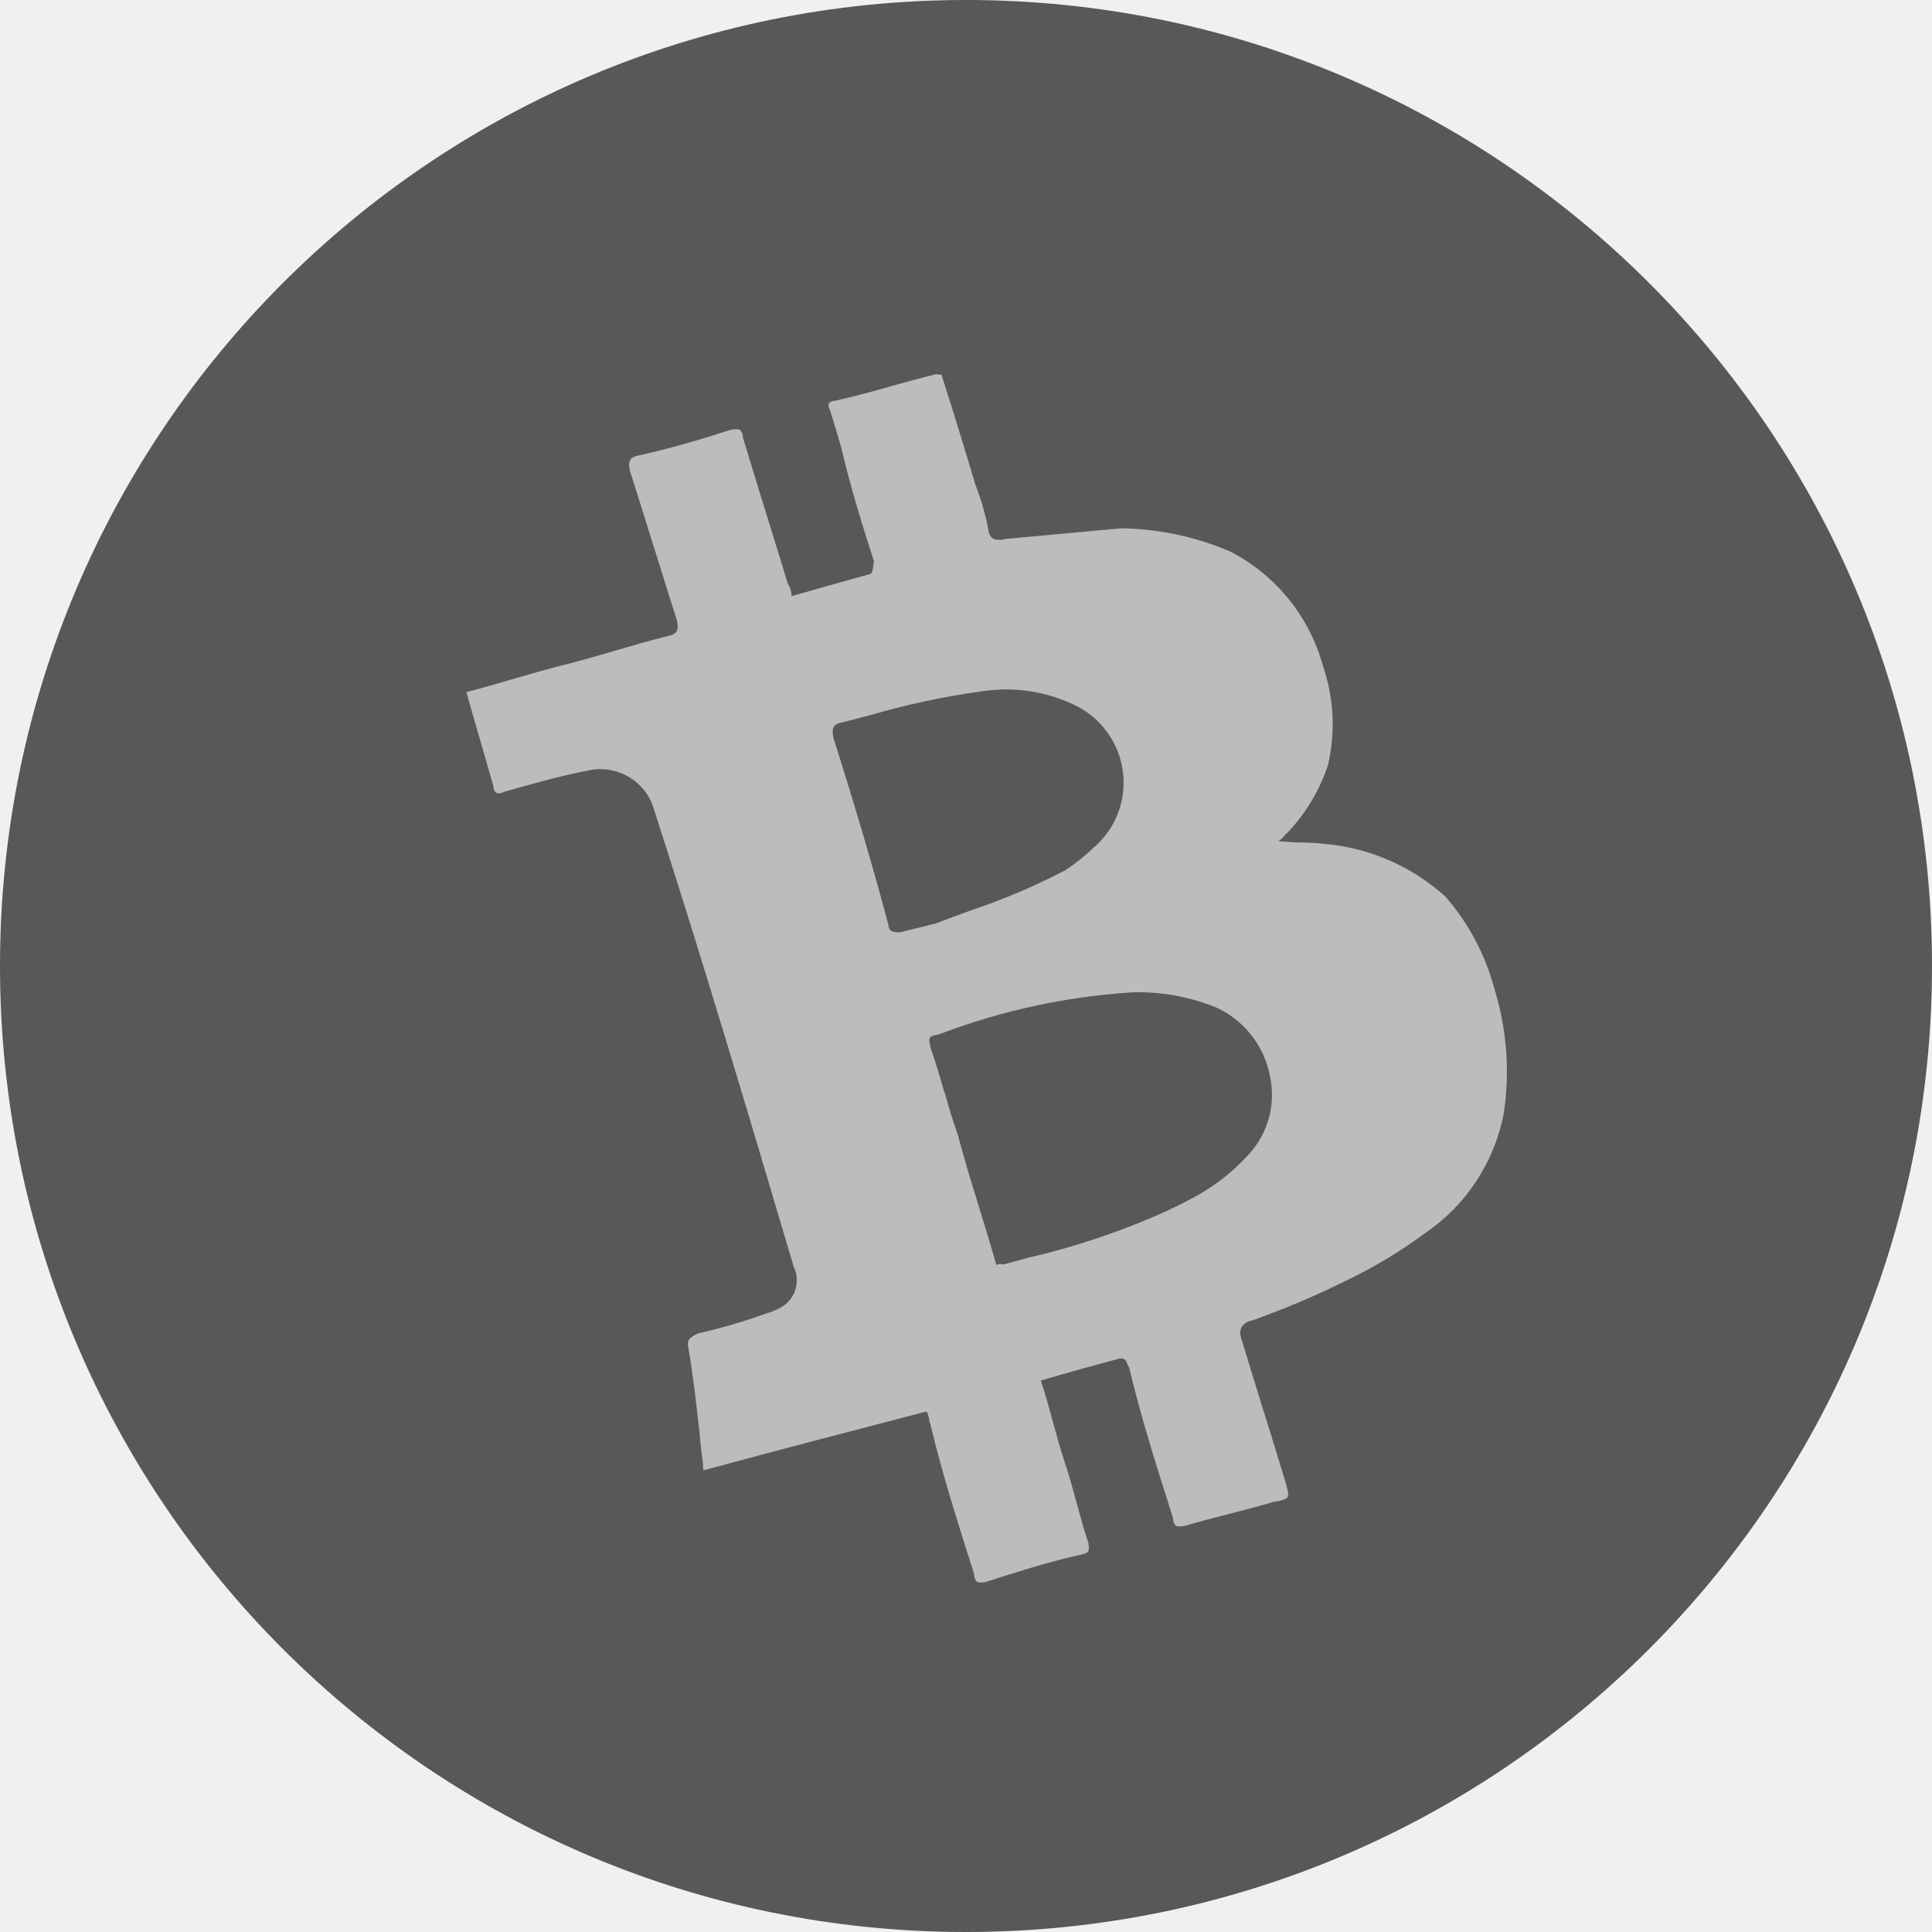
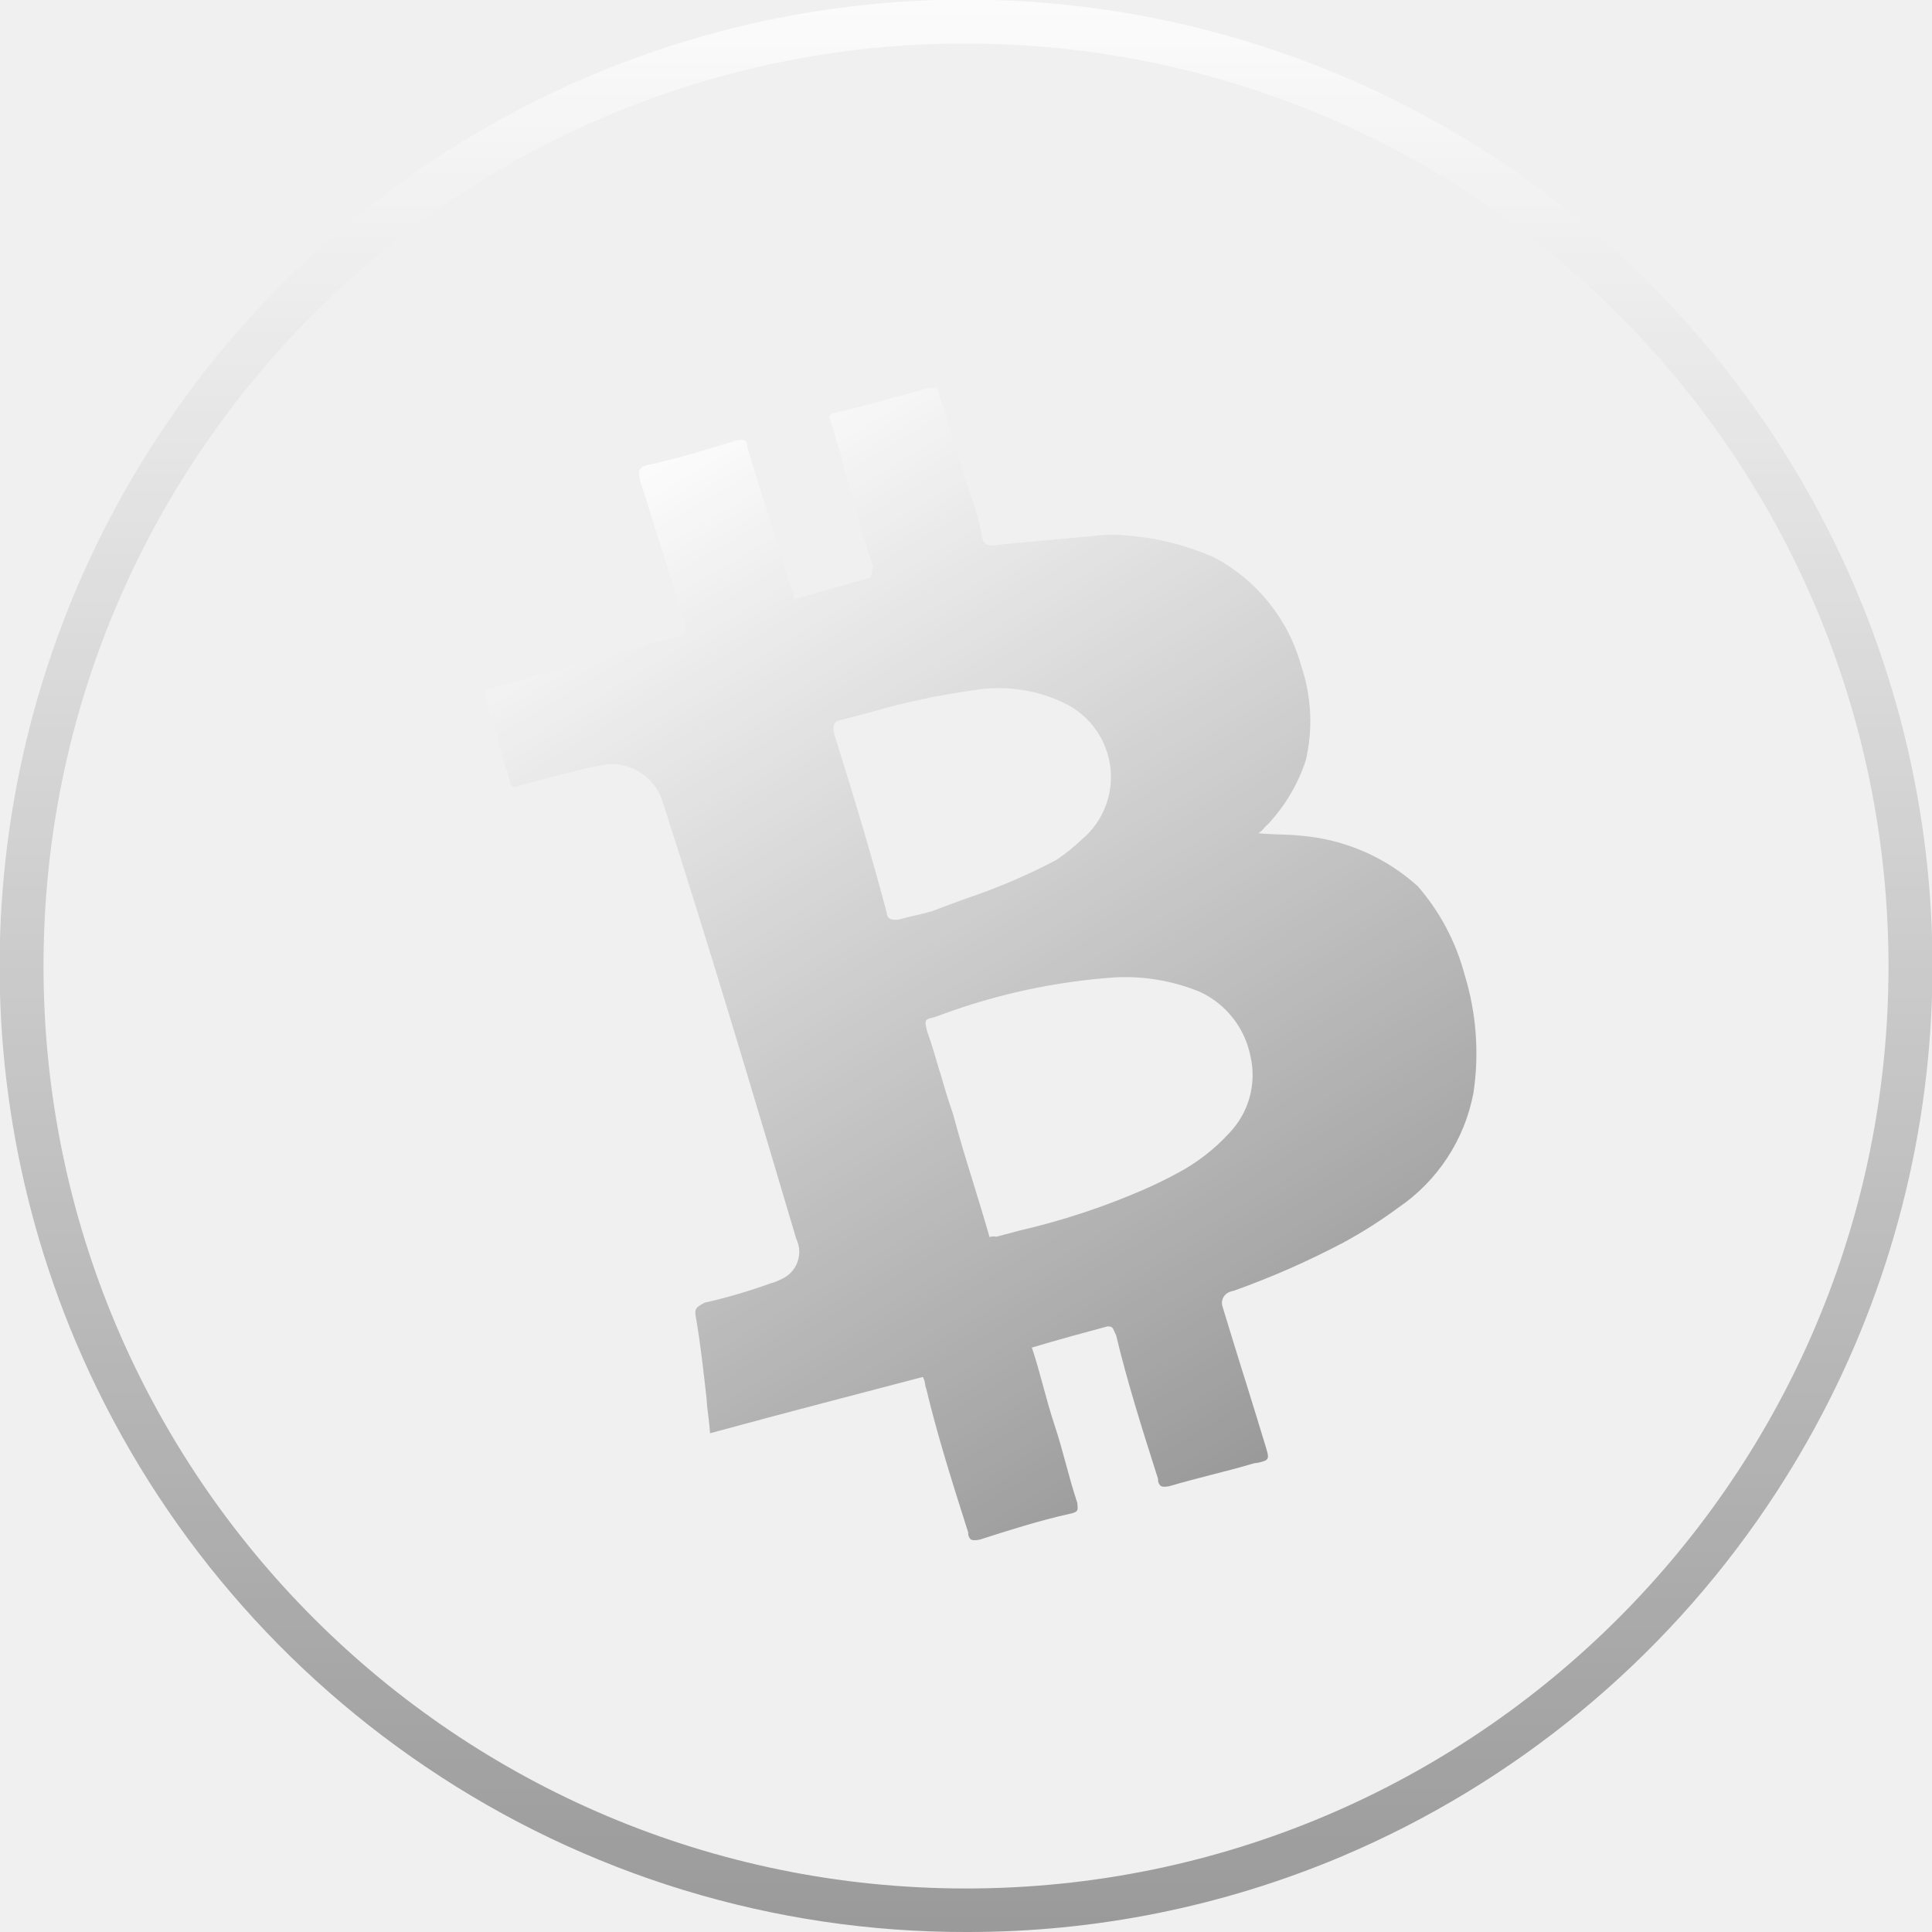
- <svg xmlns="http://www.w3.org/2000/svg" viewBox="0 0 60 60">
+ <svg xmlns="http://www.w3.org/2000/svg" viewBox="0 0 106.512 106.512">
  <defs>
    <style>
      .cls-1 {
-         fill: #484848;
+         opacity: 0.8;
      }

      .cls-2 {
-         opacity: 0.91;
-       }
- 
-       .cls-3 {
-         clip-path: url(#clip-path);
-       }
- 
-       .cls-4 {
-         fill: #fff;
-         opacity: 0.6;
+         fill: url(#linear-gradient);
      }
    </style>
-     <clipPath id="clip-path">
-       <circle id="Mask" class="cls-1" cx="30" cy="30" r="30" />
-     </clipPath>
+     <linearGradient id="linear-gradient" x1="0.5" x2="0.5" y2="1" gradientUnits="objectBoundingBox">
+       <stop offset="0" stop-color="#fff" />
+       <stop offset="1" stop-color="#848484" />
+     </linearGradient>
  </defs>
-   <g id="Group_1963" data-name="Group 1963" transform="translate(-209.74 -251.54)">
-     <g id="BCC" class="cls-2" transform="translate(209.74 251.54)">
-       <g id="Shape">
-         <circle id="Mask-2" data-name="Mask" class="cls-1" cx="30" cy="30" r="30" />
-       </g>
-     </g>
-     <path id="Shape-3" data-name="Shape" class="cls-4" d="M15.209,38.142a1.122,1.122,0,0,1-.351-.1c-.46-.11-.972-.252-1.383-.367s-.923-.257-1.383-.367c-.145-.05-.221-.1-.249-.16a.277.277,0,0,1,.043-.227l.008-.035c.345-1.576.7-3.2,1.152-4.709a.791.791,0,0,1,.009-.127l0-.012c.015-.1.025-.173-.118-.245-.724-.193-1.544-.411-2.469-.632-.089.434-.207.883-.312,1.28s-.223.847-.312,1.281S9.638,34.6,9.533,35s-.223.847-.312,1.281c-.011.022-.021.043-.029.062-.047.1-.075.164-.176.162a.628.628,0,0,1-.182-.042c-.987-.309-1.98-.525-2.941-.734l-.021,0c-.145-.05-.221-.1-.249-.16a.277.277,0,0,1,.043-.227l.008-.035c.345-1.574.7-3.2,1.152-4.709a.323.323,0,0,1,.032-.123.6.6,0,0,0,.056-.257l-.162-.045c-1.922-.53-4.314-1.19-6.753-1.837.085-.171.15-.325.214-.474l.017-.041c.067-.16.14-.333.234-.523.346-.79.738-1.686,1.019-2.457.091-.284.19-.281.483-.274a17.753,17.753,0,0,0,2.172.528,1.694,1.694,0,0,0,.393.058.966.966,0,0,0,1.058-.883v-.006C6.727,19.518,7.9,14.614,8.963,9.653A1.735,1.735,0,0,0,7.737,7.716c-.7-.243-1.389-.422-2.053-.595L5.64,7.109l-.013,0-.459-.119A.253.253,0,0,1,4.952,6.9a.2.2,0,0,1,.014-.2c.134-.518.268-1.067.406-1.63l.035-.144c.1-.4.2-.81.3-1.2.472.13.946.245,1.4.357.58.141,1.1.27,1.628.42s1.074.286,1.6.413l.031.008c.5.122,1.076.261,1.629.42a.64.64,0,0,0,.188.041c.162,0,.231-.113.3-.315.161-.739.326-1.468.485-2.172l.044-.2V2.688l.015-.066c.169-.749.345-1.523.516-2.307.065-.2.134-.319.3-.315a.64.64,0,0,1,.188.041c.975.306,1.85.515,2.863.735.145.051.222.1.249.16a.277.277,0,0,1-.043.227c-.167.713-.335,1.455-.5,2.172l-.032.142-.09.395v.006c-.145.641-.3,1.3-.444,1.934a.689.689,0,0,1-.089.38c.377.1.784.2,1.178.3l.051.013.092.023c.385.1.781.2,1.147.293.065,0,.129-.082.19-.162l.015-.019a.978.978,0,0,1,.083-.1c.233-1.089.5-2.28.893-3.6l.1-.411c.054-.231.107-.457.16-.683l.01-.044c0-.148.051-.228.153-.226a.335.335,0,0,1,.138.041c.568.178,1.123.322,1.711.473l.012,0c.431.112.877.227,1.339.36a.134.134,0,0,1,.1.05.136.136,0,0,0,.1.05c-.274,1.279-.552,2.464-.8,3.509a7.533,7.533,0,0,1-.358,1.425.34.34,0,0,0,.008.31.569.569,0,0,0,.3.175l1.637.754,1.638.754a8.821,8.821,0,0,1,2.609,2.352,5.7,5.7,0,0,1,.7,4.5,5.589,5.589,0,0,1-1.4,2.734,5.618,5.618,0,0,1-2.13,1.19.348.348,0,0,0-.126.031.641.641,0,0,1-.264.055c.207.153.424.287.6.4l.008,0c.194.121.394.245.591.392a6.446,6.446,0,0,1,2.436,3.3,7.189,7.189,0,0,1-.117,3.241,8.7,8.7,0,0,1-1.681,3.491,5.817,5.817,0,0,1-3.974,2,15.14,15.14,0,0,1-2.121.091,27.259,27.259,0,0,1-3.873-.424.673.673,0,0,0-.2-.041.378.378,0,0,0-.378.313c-.167.71-.335,1.454-.5,2.173l-.033.146,0,.007-.079.347c-.148.654-.3,1.33-.454,1.978l-.011.047C15.376,38.035,15.351,38.146,15.209,38.142ZM12.876,20.206c-.113,0-.139.08-.19.245l-.01.032-.013.041c-.086.469-.2.923-.307,1.361l0,.01,0,.01c-.109.442-.222.9-.308,1.371-.209.768-.386,1.545-.558,2.3-.132.575-.268,1.169-.422,1.783a.371.371,0,0,1,.2.1c.222.059.463.124.757.2a23.192,23.192,0,0,0,4.174.867c.45.047.816.073,1.15.081a6.255,6.255,0,0,0,2.181-.288,2.721,2.721,0,0,0,1.834-1.811,2.939,2.939,0,0,0-.373-2.639,6.4,6.4,0,0,0-2.1-1.763l-.007,0a20.35,20.35,0,0,0-5.645-1.815h-.007l-.183-.04A.612.612,0,0,0,12.876,20.206Zm2.294-9.869c-.162,0-.231.112-.3.315-.528,2.386-.955,4.146-1.425,5.882a.236.236,0,0,0-.025.19c.025.069.094.128.231.2.2.052.373.105.543.156s.346.1.543.156c.406.062.8.132,1.183.2a20.162,20.162,0,0,0,3.148.381,6.43,6.43,0,0,0,1.075-.165A2.651,2.651,0,0,0,22.113,16.1a2.681,2.681,0,0,0-.2-2.512,4.9,4.9,0,0,0-2.3-1.868,23.878,23.878,0,0,0-3.384-1.1c-.282-.077-.574-.156-.868-.239A.638.638,0,0,0,15.17,10.338Z" transform="translate(217.418 272.662) rotate(-30)" />
+   <g id="Group_1715" data-name="Group 1715" class="cls-1">
+     <path id="Shape" class="cls-2" d="M25.763,64.611a1.9,1.9,0,0,1-.6-.176c-.779-.186-1.646-.427-2.343-.622s-1.563-.436-2.343-.622c-.245-.084-.375-.168-.421-.27a.469.469,0,0,1,.073-.384l.014-.059c.584-2.669,1.189-5.429,1.951-7.977a1.34,1.34,0,0,1,.016-.215l0-.02c.026-.176.042-.293-.2-.415-1.226-.326-2.616-.7-4.182-1.07-.151.735-.351,1.5-.529,2.168s-.378,1.435-.529,2.171-.351,1.5-.529,2.168-.378,1.435-.529,2.171c-.019.037-.036.073-.05.1-.079.173-.127.278-.3.274a1.064,1.064,0,0,1-.308-.071c-1.672-.524-3.354-.889-4.981-1.243l-.036-.008c-.245-.084-.375-.168-.421-.27a.469.469,0,0,1,.073-.384l.014-.059c.584-2.666,1.187-5.422,1.951-7.977a.547.547,0,0,1,.055-.208,1.009,1.009,0,0,0,.1-.435l-.274-.076C8.183,50.21,4.132,49.093,0,48c.144-.289.255-.55.362-.8l.03-.07c.113-.272.237-.564.4-.887.586-1.339,1.249-2.856,1.726-4.162.154-.481.322-.477.819-.465a30.073,30.073,0,0,0,3.679.895,2.869,2.869,0,0,0,.665.1,1.637,1.637,0,0,0,1.793-1.5l0-.011c1.922-8.035,3.91-16.343,5.709-24.746a2.939,2.939,0,0,0-2.076-3.282c-1.188-.411-2.352-.714-3.478-1.008l-.074-.019-.023-.006-.777-.2a.428.428,0,0,1-.367-.145.344.344,0,0,1,.023-.347c.227-.878.455-1.807.688-2.761l.06-.244c.166-.674.337-1.371.508-2.039.8.22,1.6.416,2.378.605.983.239,1.869.457,2.758.712s1.82.484,2.707.7l.053.013c.855.207,1.823.442,2.759.712a1.084,1.084,0,0,0,.319.069c.274.007.391-.191.5-.534.273-1.252.552-2.486.822-3.68l.075-.332V4.554l.025-.111c.287-1.268.584-2.579.874-3.909.11-.343.227-.54.5-.534a1.084,1.084,0,0,1,.319.069c1.652.518,3.133.872,4.85,1.246.246.086.375.17.421.272a.469.469,0,0,1-.073.384c-.283,1.207-.567,2.464-.841,3.68l-.054.241-.152.668,0,.011c-.246,1.086-.5,2.209-.751,3.276a1.167,1.167,0,0,1-.15.644c.639.17,1.329.343,2,.511l.087.022.155.039c.651.164,1.323.333,1.943.5.111,0,.218-.138.323-.275l.026-.033a1.656,1.656,0,0,1,.14-.165c.395-1.845.852-3.863,1.513-6.106l.163-.7c.091-.391.181-.774.271-1.157l.018-.075c-.006-.25.086-.386.258-.382a.567.567,0,0,1,.234.07c.963.3,1.9.545,2.9.8l.02.005c.73.189,1.485.385,2.268.61a.227.227,0,0,1,.168.085.23.23,0,0,0,.168.084c-.464,2.167-.934,4.174-1.35,5.945a12.761,12.761,0,0,1-.606,2.415.576.576,0,0,0,.013.525.964.964,0,0,0,.505.3l2.773,1.278,2.775,1.278a14.942,14.942,0,0,1,4.419,3.985,9.655,9.655,0,0,1,1.183,7.625A9.467,9.467,0,0,1,46.986,32.3a9.516,9.516,0,0,1-3.608,2.016.589.589,0,0,0-.214.053,1.087,1.087,0,0,1-.447.092c.35.259.717.487,1.012.67l.014.008c.328.2.667.416,1,.663A10.919,10.919,0,0,1,48.87,41.4a12.178,12.178,0,0,1-.2,5.49A14.732,14.732,0,0,1,45.825,52.8a9.854,9.854,0,0,1-6.732,3.4,25.645,25.645,0,0,1-3.592.155,46.176,46.176,0,0,1-6.56-.719,1.14,1.14,0,0,0-.344-.069.641.641,0,0,0-.641.53c-.282,1.2-.567,2.463-.843,3.682l-.056.247,0,.012-.133.587c-.251,1.108-.511,2.254-.768,3.351l-.019.08C26.047,64.429,26,64.617,25.763,64.611ZM21.811,34.229c-.192,0-.235.135-.322.414l-.017.054c-.007.023-.014.046-.022.07-.145.8-.336,1.563-.519,2.305l0,.017,0,.017c-.185.748-.377,1.522-.522,2.323-.354,1.3-.654,2.617-.944,3.891-.223.974-.454,1.981-.714,3.021a.628.628,0,0,1,.336.169c.376.1.784.21,1.283.346a39.286,39.286,0,0,0,7.071,1.469c.763.08,1.382.123,1.948.137a10.6,10.6,0,0,0,3.695-.488,4.609,4.609,0,0,0,3.107-3.067,4.978,4.978,0,0,0-.631-4.471A10.847,10.847,0,0,0,32,37.449l-.012-.008a34.472,34.472,0,0,0-9.563-3.075l-.011,0L22.1,34.3A1.037,1.037,0,0,0,21.811,34.229ZM25.7,17.512c-.275-.007-.392.19-.5.533-.9,4.042-1.617,7.022-2.414,9.965a.4.4,0,0,0-.043.321c.042.117.159.216.391.333.334.089.632.178.92.265s.586.176.92.265c.687.105,1.357.223,2,.337a34.153,34.153,0,0,0,5.333.645,10.892,10.892,0,0,0,1.821-.28,4.49,4.49,0,0,0,3.329-2.624,4.542,4.542,0,0,0-.34-4.256,8.3,8.3,0,0,0-3.9-3.164,40.449,40.449,0,0,0-5.732-1.868c-.478-.13-.973-.264-1.471-.4A1.08,1.08,0,0,0,25.7,17.512Z" transform="translate(15.145 37.446) rotate(-30)" />
+     <path id="Subtraction_12" data-name="Subtraction 12" class="cls-2" d="M53.256,106.512a53,53,0,0,1-29.776-9.1,53.408,53.408,0,0,1-19.3-23.431A53.187,53.187,0,0,1,9.1,23.48a53.416,53.416,0,0,1,23.431-19.3A53.185,53.185,0,0,1,83.032,9.1a53.408,53.408,0,0,1,19.3,23.431,53.187,53.187,0,0,1-4.91,50.506,53.416,53.416,0,0,1-23.431,19.3A52.923,52.923,0,0,1,53.256,106.512Zm0-104.115a50.858,50.858,0,1,0,50.859,50.858A50.916,50.916,0,0,0,53.256,2.4Z" transform="translate(0)" />
  </g>
</svg>
